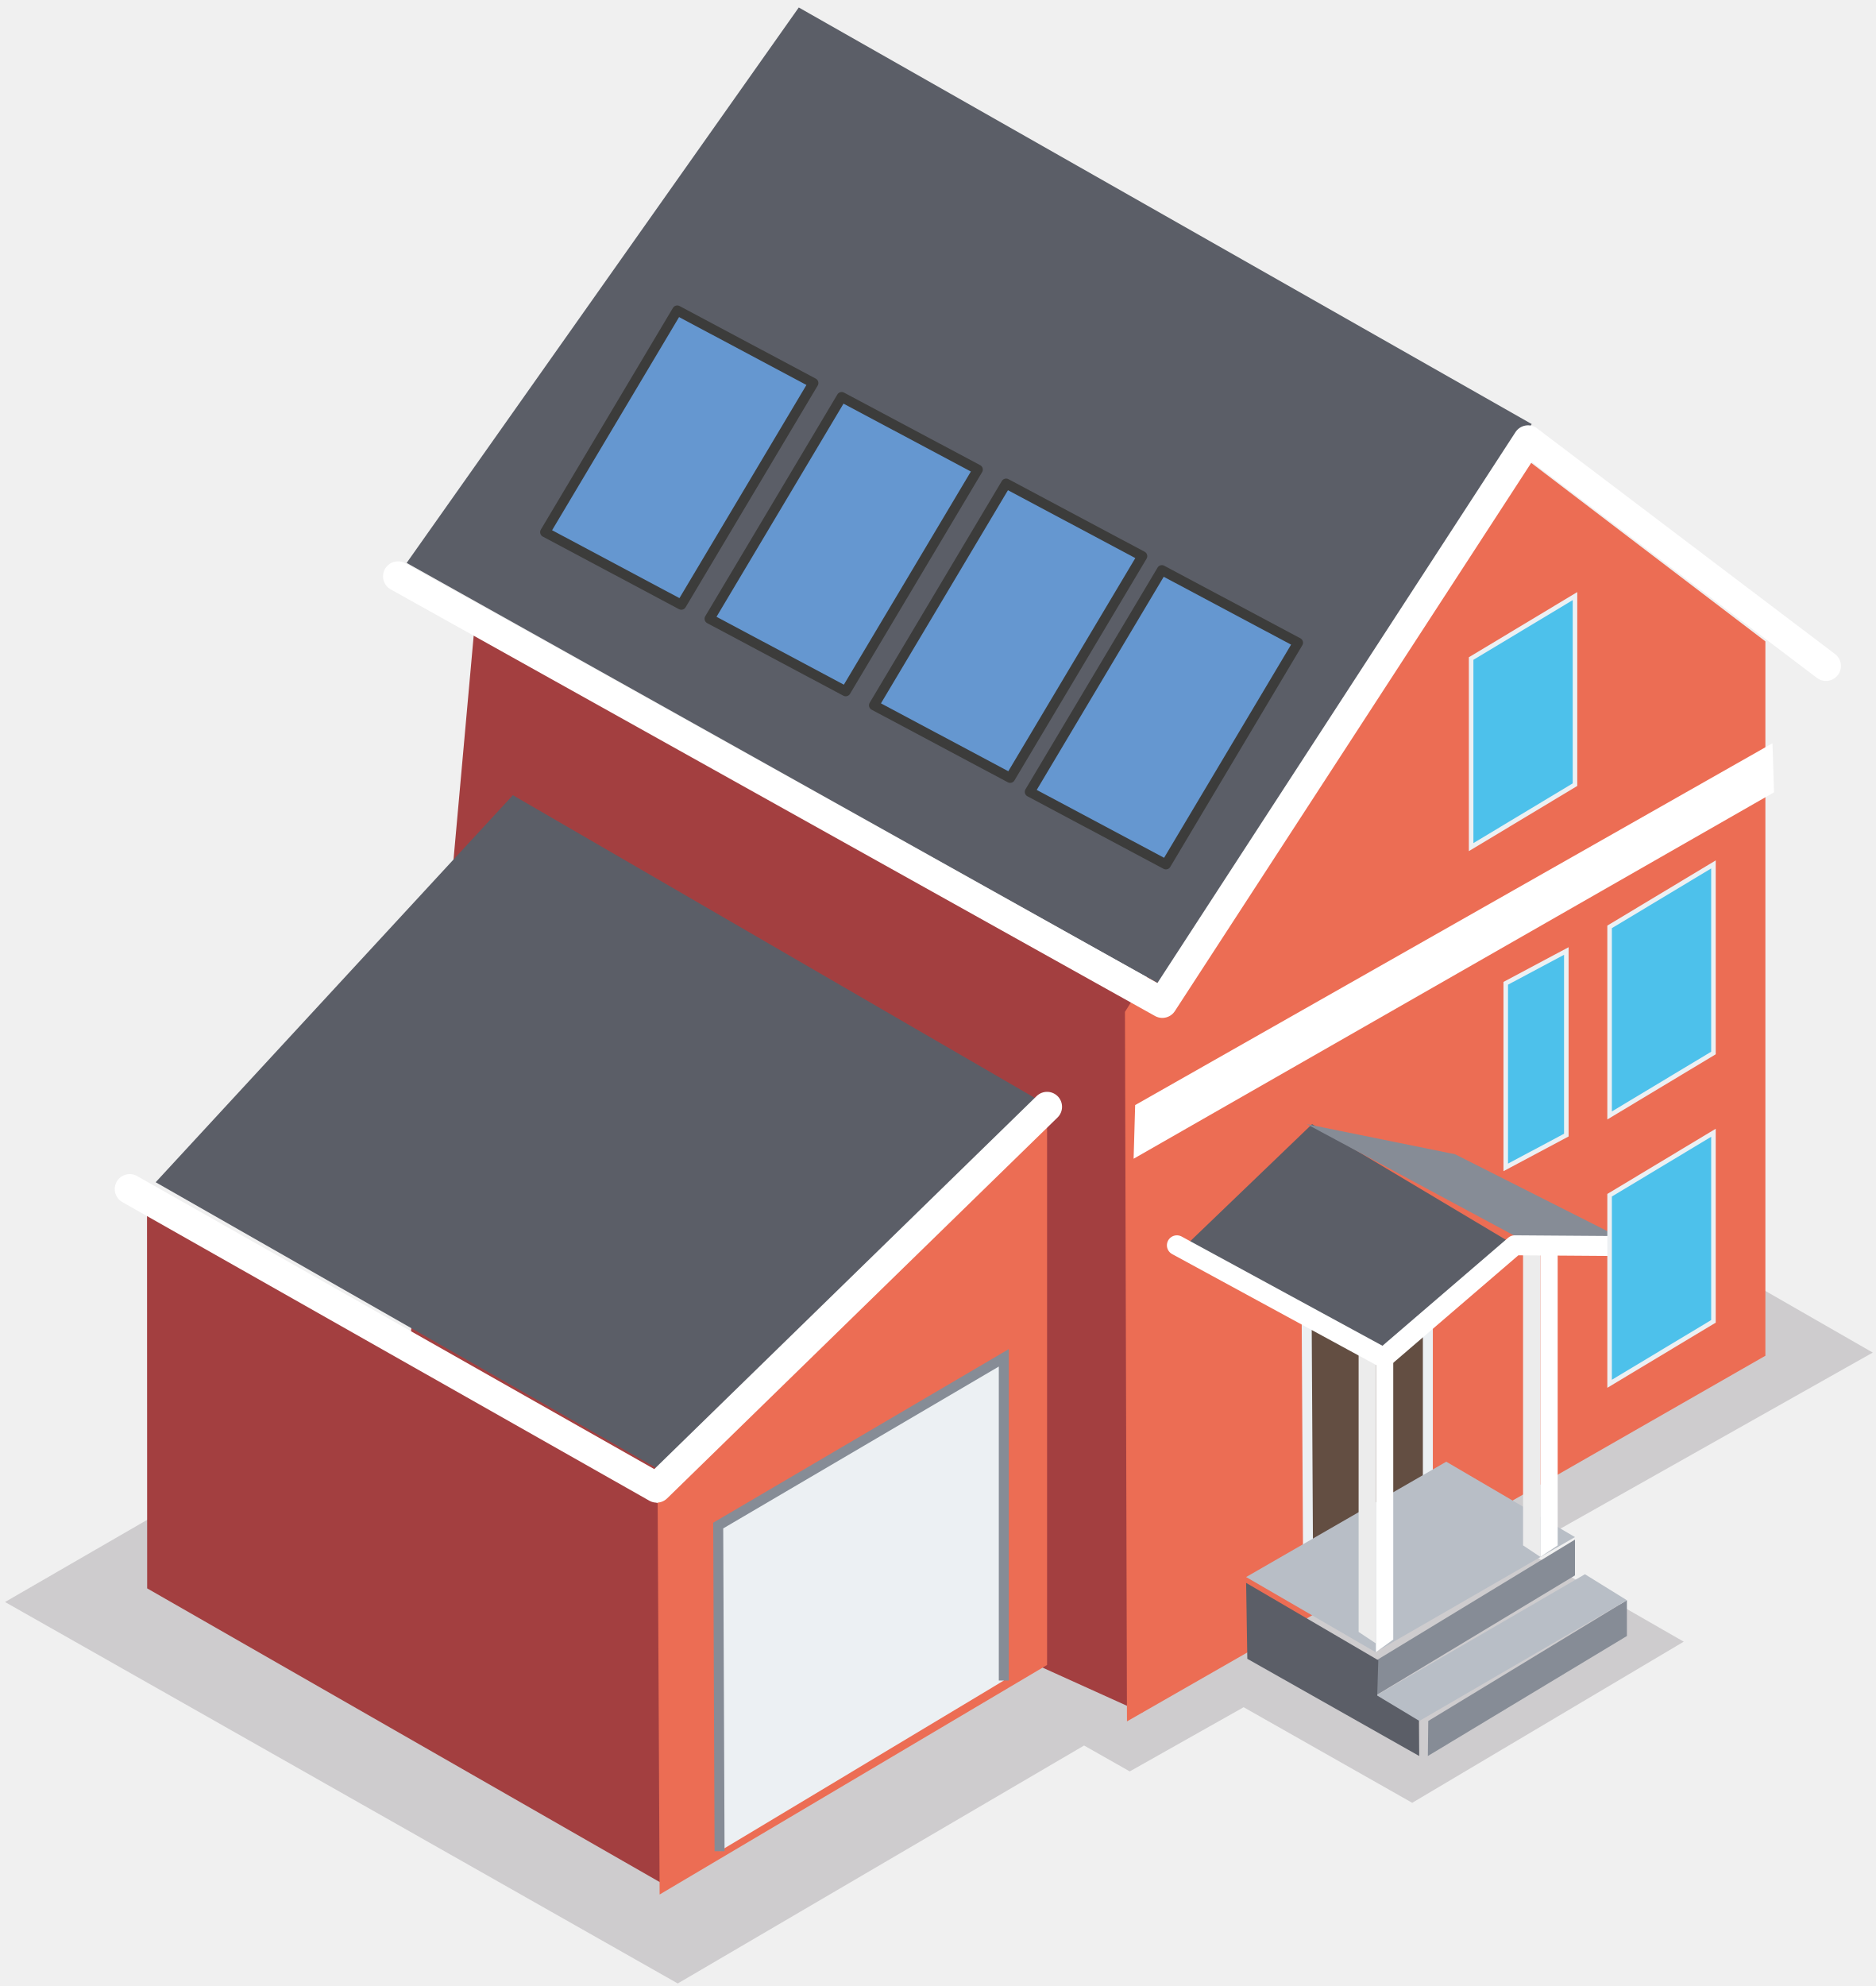
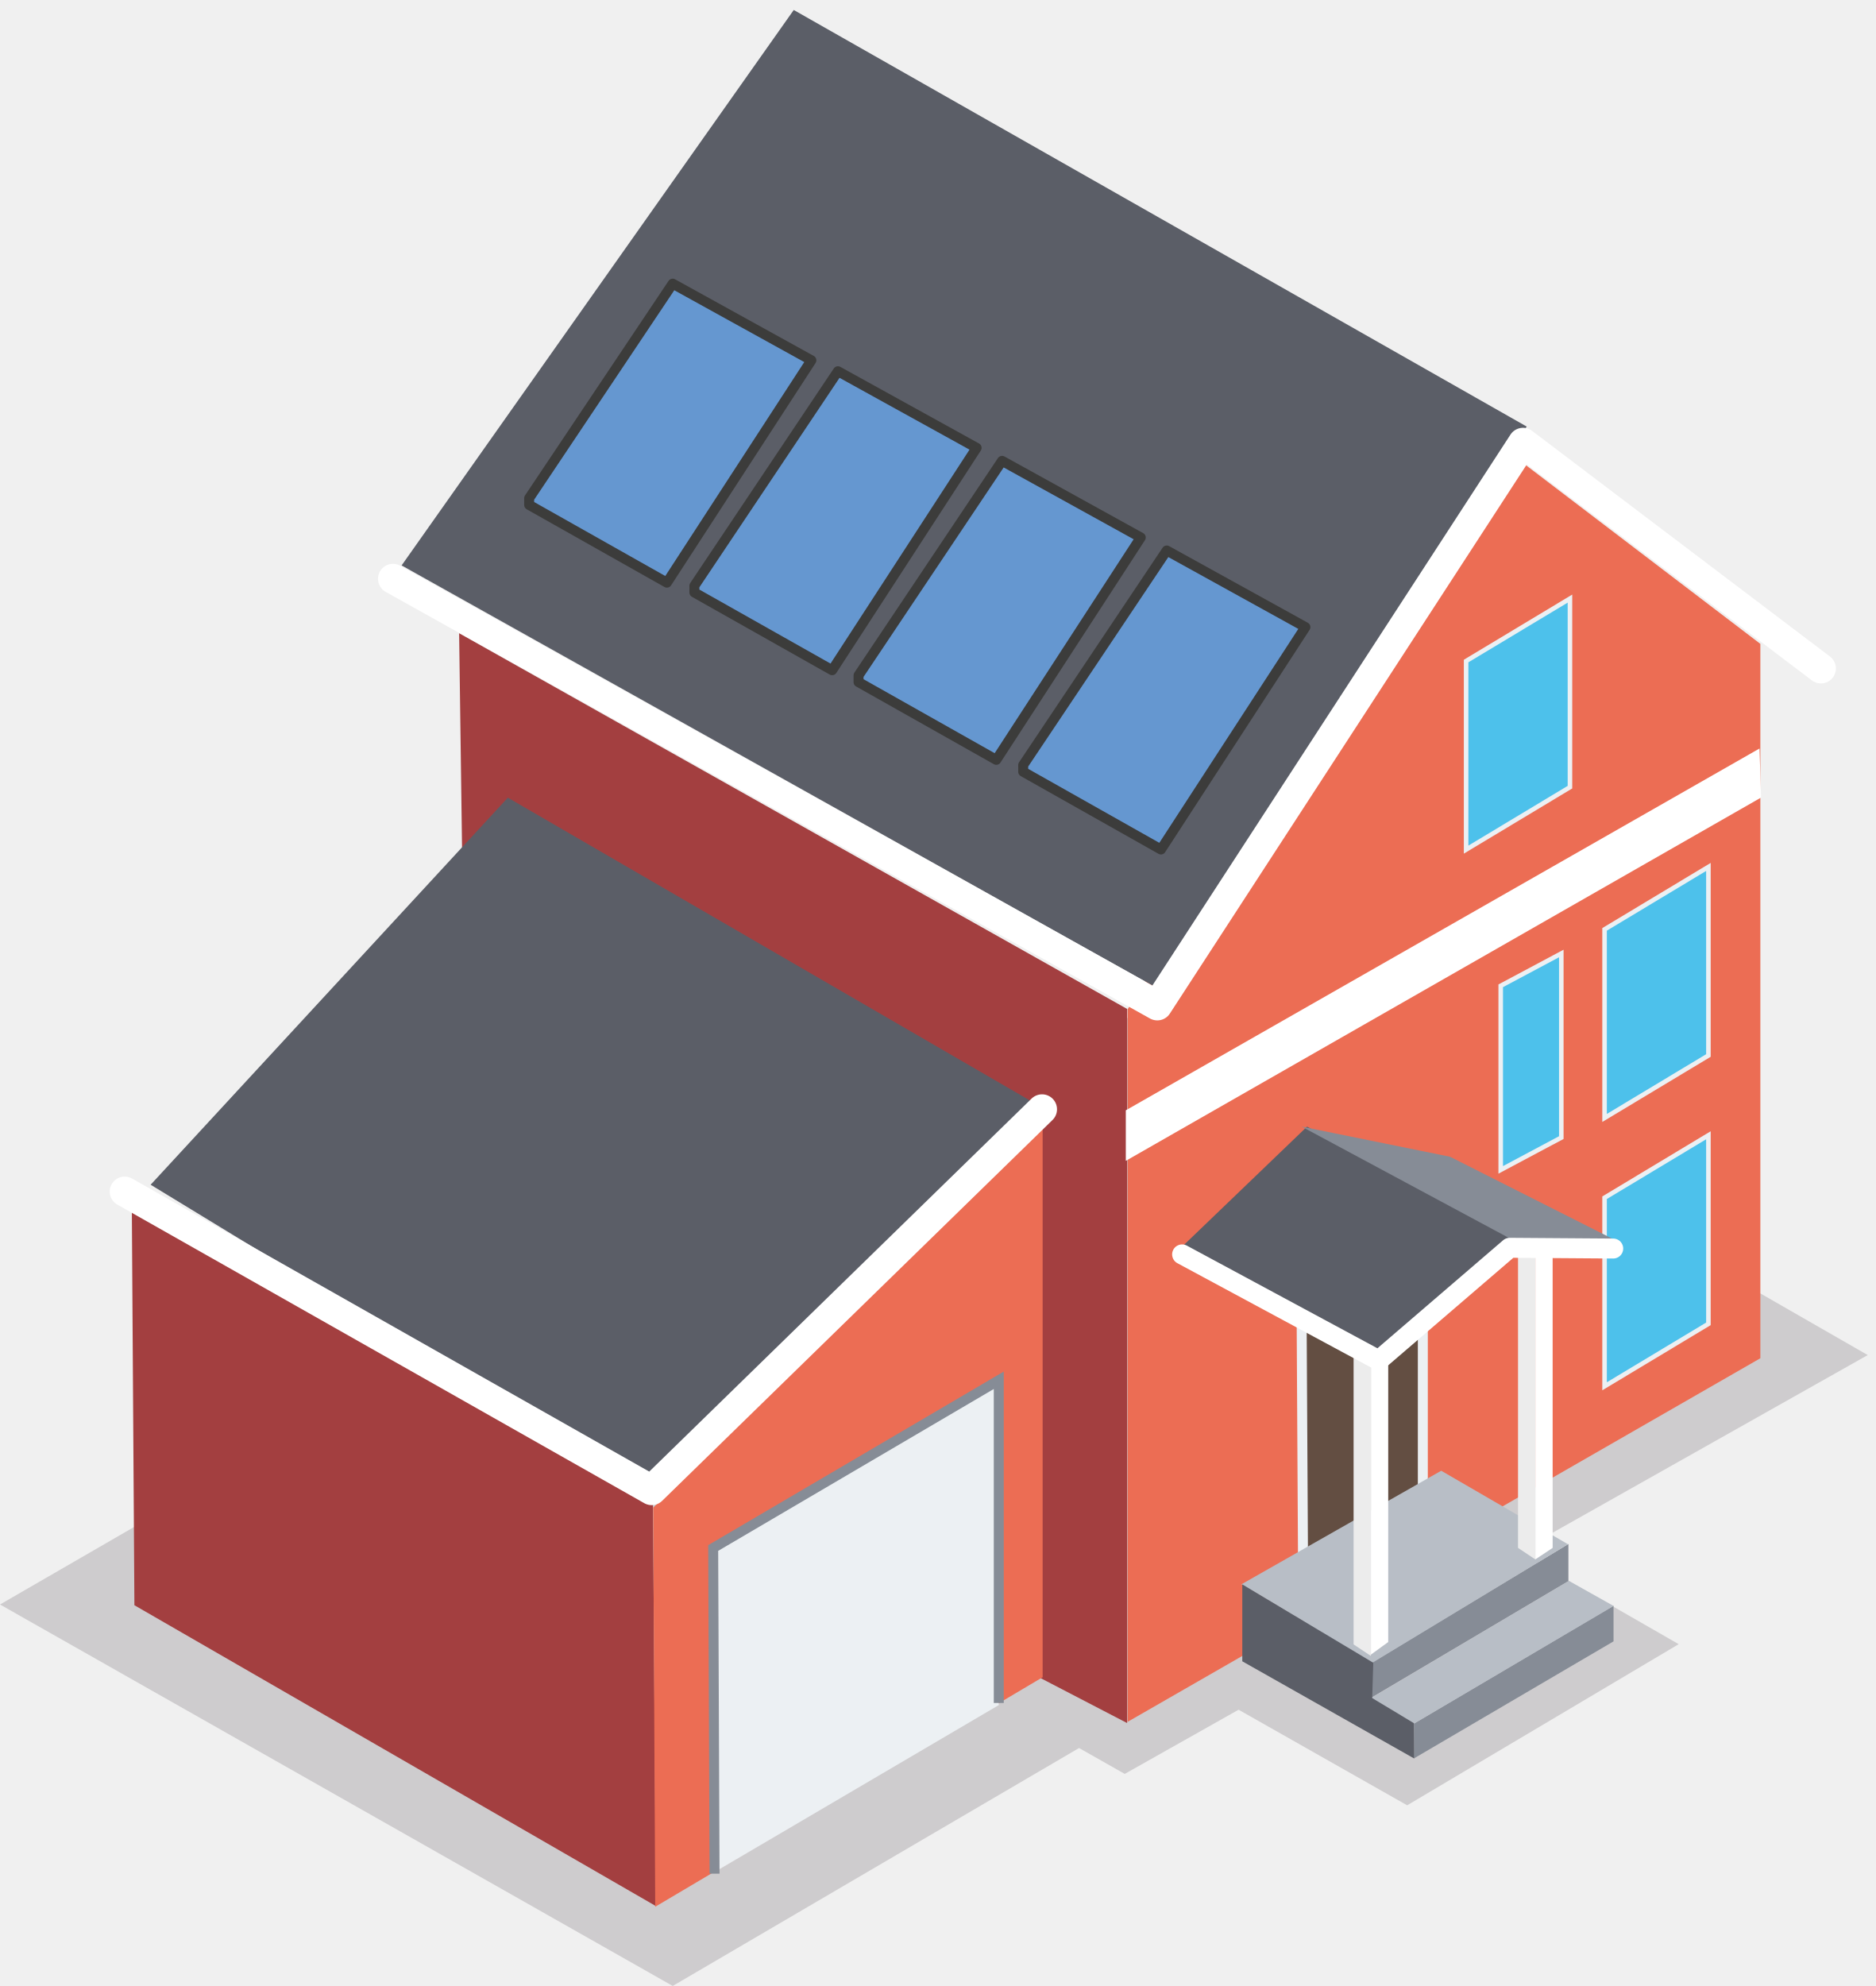
<svg xmlns="http://www.w3.org/2000/svg" width="188" height="199" viewBox="0 0 188 199">
-   <g fill="none" fill-rule="evenodd">
-     <path fill="#DBD9DB" d="M152.669,155.268 L187.691,135.53 L121.315,97.421 L102.773,107.698 L97.319,104.567 L0.504,160.523 L67.926,198.746 L108.649,174.904 L113.225,177.498 L124.638,171.066 L141.533,180.644 L168.746,164.498 L152.669,155.268 Z" style="mix-blend-mode:multiply" />
-     <g transform="matrix(-1 0 0 1 183 .75)">
-       <polyline fill="#A33F40" points="168.251 158.407 116.224 188.214 116.238 150.367 168.265 120.561 168.251 158.407" />
-       <polyline fill="#A33F40" points="142.245 137.525 68.52 170.867 68.533 100.099 135.482 62.449 142.245 137.525" />
-       <polyline fill="#EC6D54" points="78.061 111.02 117.092 149.085 116.891 189.082 78.061 166.082 78.061 111.02" />
-       <polyline fill="#EC6D54" points="6.071 63.516 33.653 42.5 70.255 100.64 70.053 171.735 6.071 135.098 6.071 63.516" />
-       <polyline fill="#5B5E67" points="78.061 109.974 131.599 78.929 167.398 117.712 115.294 147.449 78.061 109.974" />
+   <g fill="none" fill-rule="evenodd" transform="translate(0 1)">
+     <path fill="#DBD9DB" d="M152.165,154.518 L187.188,134.78 L120.811,96.671 L102.269,106.948 L96.815,103.817 L0,159.773 L67.422,197.996 L108.145,174.154 L112.721,176.748 L124.134,170.316 L141.029,179.894 L168.242,163.748 L152.165,154.518 Z" style="mix-blend-mode:multiply" />
+     <g transform="matrix(-1 0 0 1 182.496 0)">
+       <polygon fill="#A33F40" points="116.752 189.998 117.064 148.792 169.289 119.332 169.026 159.846" />
+       <polyline fill="#A33F40" points="69.533 171.653 69.533 100.099 136.482 62.449 135.462 137.416" />
+       <polyline fill="#EC6D54" points="78 112 117.031 150.064 116.83 190.061 78 167.061 78 112" />
+       <polygon fill="#EC6D54" points="33.653 42.5 69.485 100.134 69.485 171.531 6.071 135.098 6.071 63.516" />
+       <polygon fill="#5B5E67" points="131.599 78.929 167.398 117.712 117.299 148.221 78.061 109.974" />
      <polyline stroke="#FFFFFF" stroke-width="3" points="78.061 110.153 117.187 148.316 170 118.396" stroke-linecap="round" stroke-linejoin="round" />
-       <polyline fill="#ECF0F3" points="82.398 167.643 82.398 135.306 111.02 152.113 110.884 184.745" />
-       <polyline stroke="#868C96" points="82.398 167.643 82.398 135.306 111.02 152.113 110.884 184.745" />
+       <polyline fill="#ECF0F3" points="82.398 169.853 82.398 137 111.02 153.807 111.02 186.664" />
+       <polyline stroke="#868C96" points="82.398 169.643 82.398 137.306 111.02 154.113 110.884 186.745" />
      <polygon fill="#634E42" points="39.898 124.898 52.041 131.735 51.907 155.255 39.898 148.127" />
      <polygon stroke="#ECF0F3" points="39.898 124.898 52.041 131.735 51.907 155.255 39.898 148.127" />
      <polyline fill="#5B5E67" points="66.526 98.01 29.49 41.741 102.945 0 142.245 55.655 66.526 98.01" />
-       <polyline stroke="#FFFFFF" stroke-width="3" points="0 65.98 29.858 43.367 66.51 99.745 143.112 56.997" stroke-linecap="round" stroke-linejoin="round" />
-       <polyline fill="#FFFFFF" points="69.233 109.98 69.388 115.357 5.204 78.641 5.359 73.724 69.233 109.98" />
-       <polyline fill="#868C96" points="25.153 153.52 45.062 165.623 45.102 169.133 25.153 157.107 25.153 153.52" />
-       <polyline fill="#868C96" points="19.949 159.592 39.858 171.695 39.898 175.204 19.949 163.18 19.949 159.592" />
-       <polyline fill="#B8BEC6" points="25.153 153.268 38.054 145.714 58.112 157.272 45.144 164.796 25.153 153.268" />
-       <polyline fill="#B8BEC6" points="19.949 159.596 24.156 156.99 45.102 169.161 40.824 171.735 19.949 159.596" />
-       <polyline fill="#5B5E67" points="58.112 157.857 44.865 165.61 44.972 169.148 40.788 171.667 40.765 175.204 57.992 165.464 58.112 157.857" />
+       <polygon fill="#4DC1EB" points="21.684 137.908 11.276 131.651 11.276 112.755 21.684 119.014" />
+       <polygon stroke="#ECF0F3" stroke-width=".456" points="21.684 137.908 11.276 131.651 11.276 112.755 21.684 119.014" />
+       <polyline fill="#FFFFFF" points="69.666 110.256 69.666 115.318 6 78.916 6.155 74" />
+       <polyline fill="#868C96" points="25.308 153.71 45.062 165.623 45.102 169.133 25.308 157.431" />
+       <polyline fill="#868C96" points="20.786 159.899 40.781 171.702 40.781 175.191 20.786 163.467" />
+       <polygon fill="#B8BEC6" points="38.056 146.37 58.08 157.75 44.97 165.62 25.351 153.736" />
+       <polyline fill="#B8BEC6" points="20.777 159.92 25.263 157.405 45.102 169.161 40.824 171.735" />
+       <polyline fill="#5B5E67" points="44.865 165.61 44.972 169.148 40.788 171.667 40.765 175.204 57.992 165.464 57.992 157.76" />
      <polyline fill="#FFFFFF" points="45.102 164.796 43.367 163.534 43.367 130.102 45.102 131.362 45.102 164.796" />
      <polyline fill="#FFFFFF" points="28.622 155.255 26.888 154.1 26.888 121.429 28.622 122.585 28.622 155.255" />
      <polyline fill="#ECECEC" points="30.357 154.1 28.622 155.255 28.622 122.585 30.357 121.429 30.357 154.1" />
-       <polyline fill="#ECECEC" points="46.837 162.773 45.102 163.929 45.102 131.257 46.837 130.102 46.837 162.773" />
-       <polyline fill="#5B5E67" points="64.184 124.07 43.907 136.173 31.224 123.991 51.501 111.888 64.184 124.07" />
+       <polyline fill="#ECECEC" points="46.837 163.773 45.102 164.929 45.102 132.257 46.837 131.102 46.837 163.773" />
+       <polygon fill="#5B5E67" points="44.452 135.053 30.668 123.262 51.501 111.888 64.184 124.07" />
      <polyline fill="#868C96" points="37.171 114.908 20.816 123.163 31.182 123.09 52.041 111.888 37.171 114.908" />
-       <polyline stroke="#FFFFFF" stroke-width="2" points="20.816 124.105 31.196 124.031 44.318 135.306 65.051 124.031" stroke-linecap="round" stroke-linejoin="round" />
-       <polygon fill="#4DC1EB" points="21.684 137.908 11.276 131.651 11.276 112.755 21.684 119.014" />
-       <polygon stroke="#ECF0F3" stroke-width=".456" points="21.684 137.908 11.276 131.651 11.276 112.755 21.684 119.014" />
+       <polyline stroke="#FFFFFF" stroke-width="2" points="20.816 124.105 31.196 124.031 44.318 135.306 64.024 124.692" stroke-linecap="round" stroke-linejoin="round" />
      <polygon fill="#4DC1EB" points="21.684 111.02 11.276 104.763 11.276 85.867 21.684 92.125" />
      <polygon stroke="#ECF0F3" stroke-width=".456" points="21.684 111.02 11.276 104.763 11.276 85.867 21.684 92.125" />
      <polygon fill="#4DC1EB" points="32.092 116.224 26.02 112.988 26.02 94.541 32.092 97.778" />
      <polygon stroke="#ECF0F3" stroke-width=".456" points="32.092 116.224 26.02 112.988 26.02 94.541 32.092 97.778" />
      <polygon fill="#4DC1EB" points="35.561 84.133 25.153 77.875 25.153 58.98 35.561 65.237" />
      <polygon stroke="#ECF0F3" stroke-width=".456" points="35.561 84.133 25.153 77.875 25.153 58.98 35.561 65.237" />
-       <polygon fill="#6597D0" points="79.796 78.596 66.148 85.867 52.908 63.649 66.556 56.378" />
-       <polygon stroke="#3C3C3B" points="79.796 78.596 66.148 85.867 52.908 63.649 66.556 56.378" stroke-linecap="round" stroke-linejoin="round" />
-       <polygon fill="#6597D0" points="95.408 69.922 81.76 77.194 68.52 54.976 82.167 47.704" />
-       <polygon stroke="#3C3C3B" points="95.408 69.922 81.76 77.194 68.52 54.976 82.167 47.704" stroke-linecap="round" stroke-linejoin="round" />
-       <polygon fill="#6597D0" points="111.888 61.249 98.241 68.52 85 46.302 98.648 39.031" />
-       <polygon stroke="#3C3C3B" points="111.888 61.249 98.241 68.52 85 46.302 98.648 39.031" stroke-linecap="round" stroke-linejoin="round" />
-       <polygon fill="#6597D0" points="128.367 52.575 114.719 59.847 101.48 37.629 115.128 30.357" />
-       <polygon stroke="#3C3C3B" points="128.367 52.575 114.719 59.847 101.48 37.629 115.128 30.357" stroke-linecap="round" stroke-linejoin="round" />
+       <polyline stroke="#FFFFFF" stroke-width="3" points="0 65.98 29.858 43.367 66.51 99.745 143.112 56.997" stroke-linecap="round" stroke-linejoin="round" />
+       <g fill="#6597D0" stroke="#3C3C3B" transform="rotate(-3 594.73 -938.62)" stroke-linecap="round" stroke-linejoin="round">
+         <polygon points="27.535 47.999 13.342 55.053 .05 32.046 14.331 25.106 27.571 47.324" />
+         <polygon points="44.486 39.893 30.292 46.947 17 23.94 31.281 17 44.521 39.218" />
+         <polygon points="61.384 31.785 47.19 38.84 33.898 15.833 48.179 8.893 61.419 31.111" />
+         <polygon points="78.381 23.89 64.188 30.945 50.895 7.938 65.176 .997 78.416 23.215" />
+       </g>
    </g>
  </g>
</svg>
